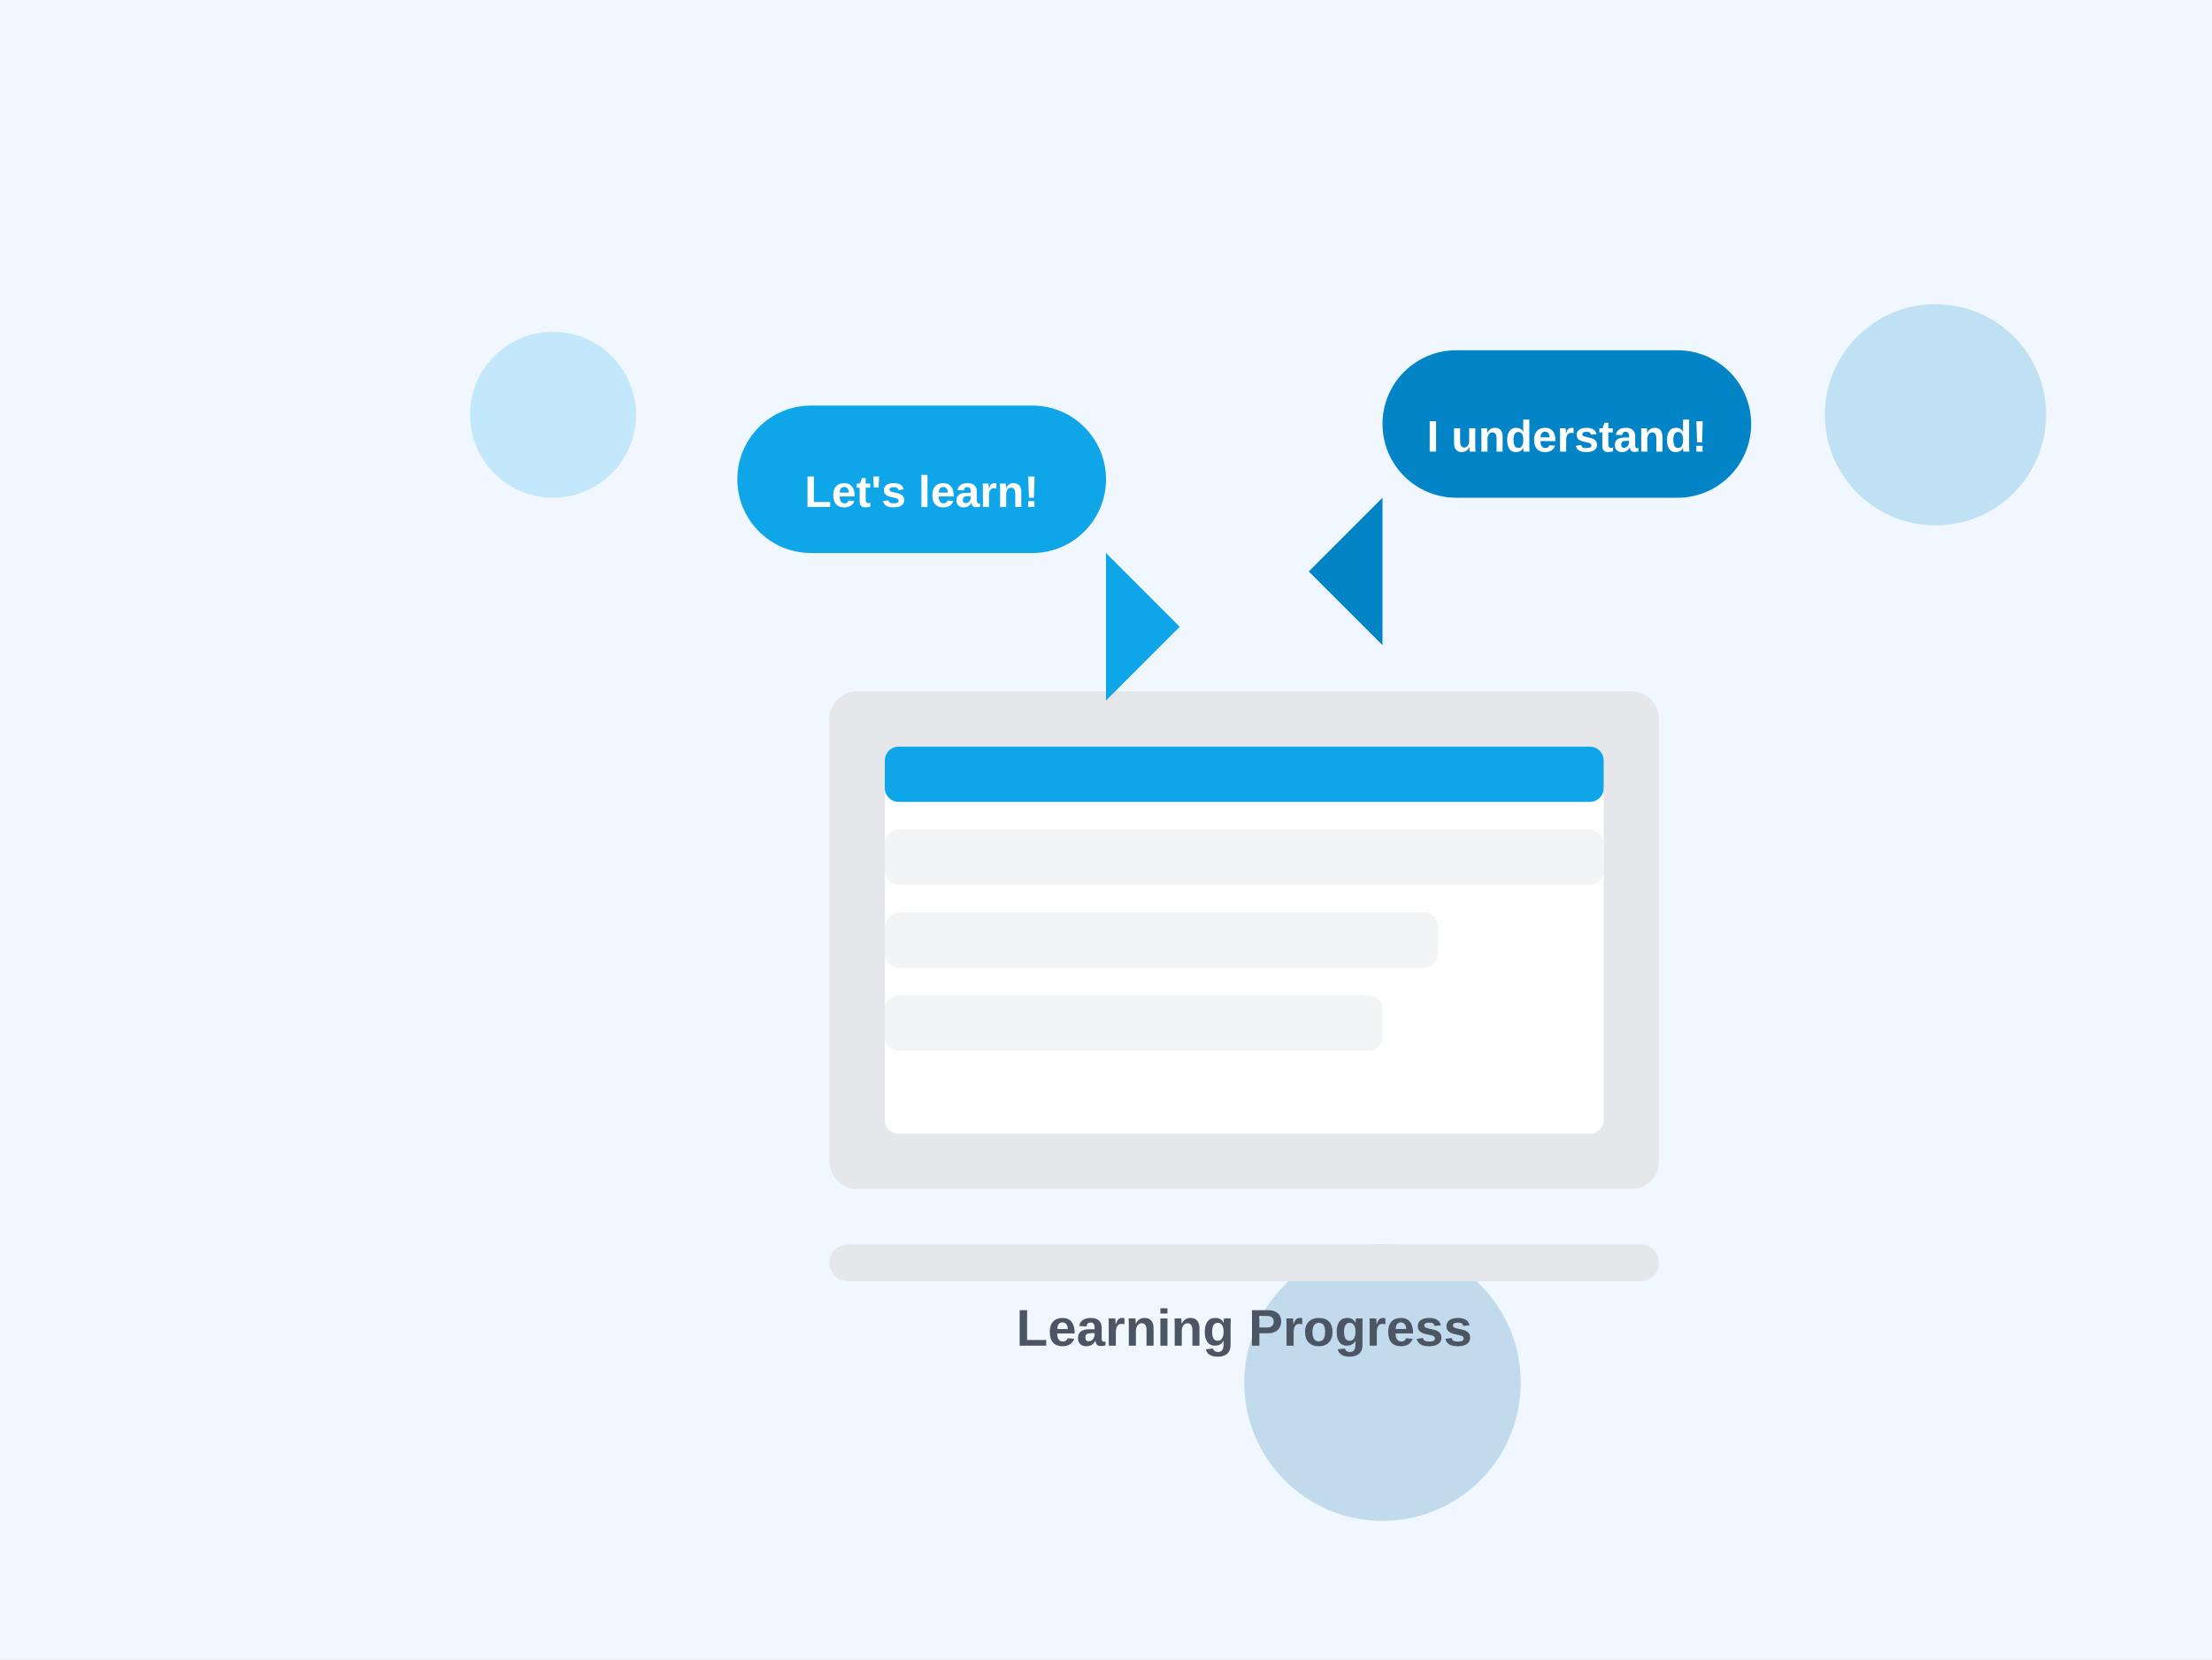
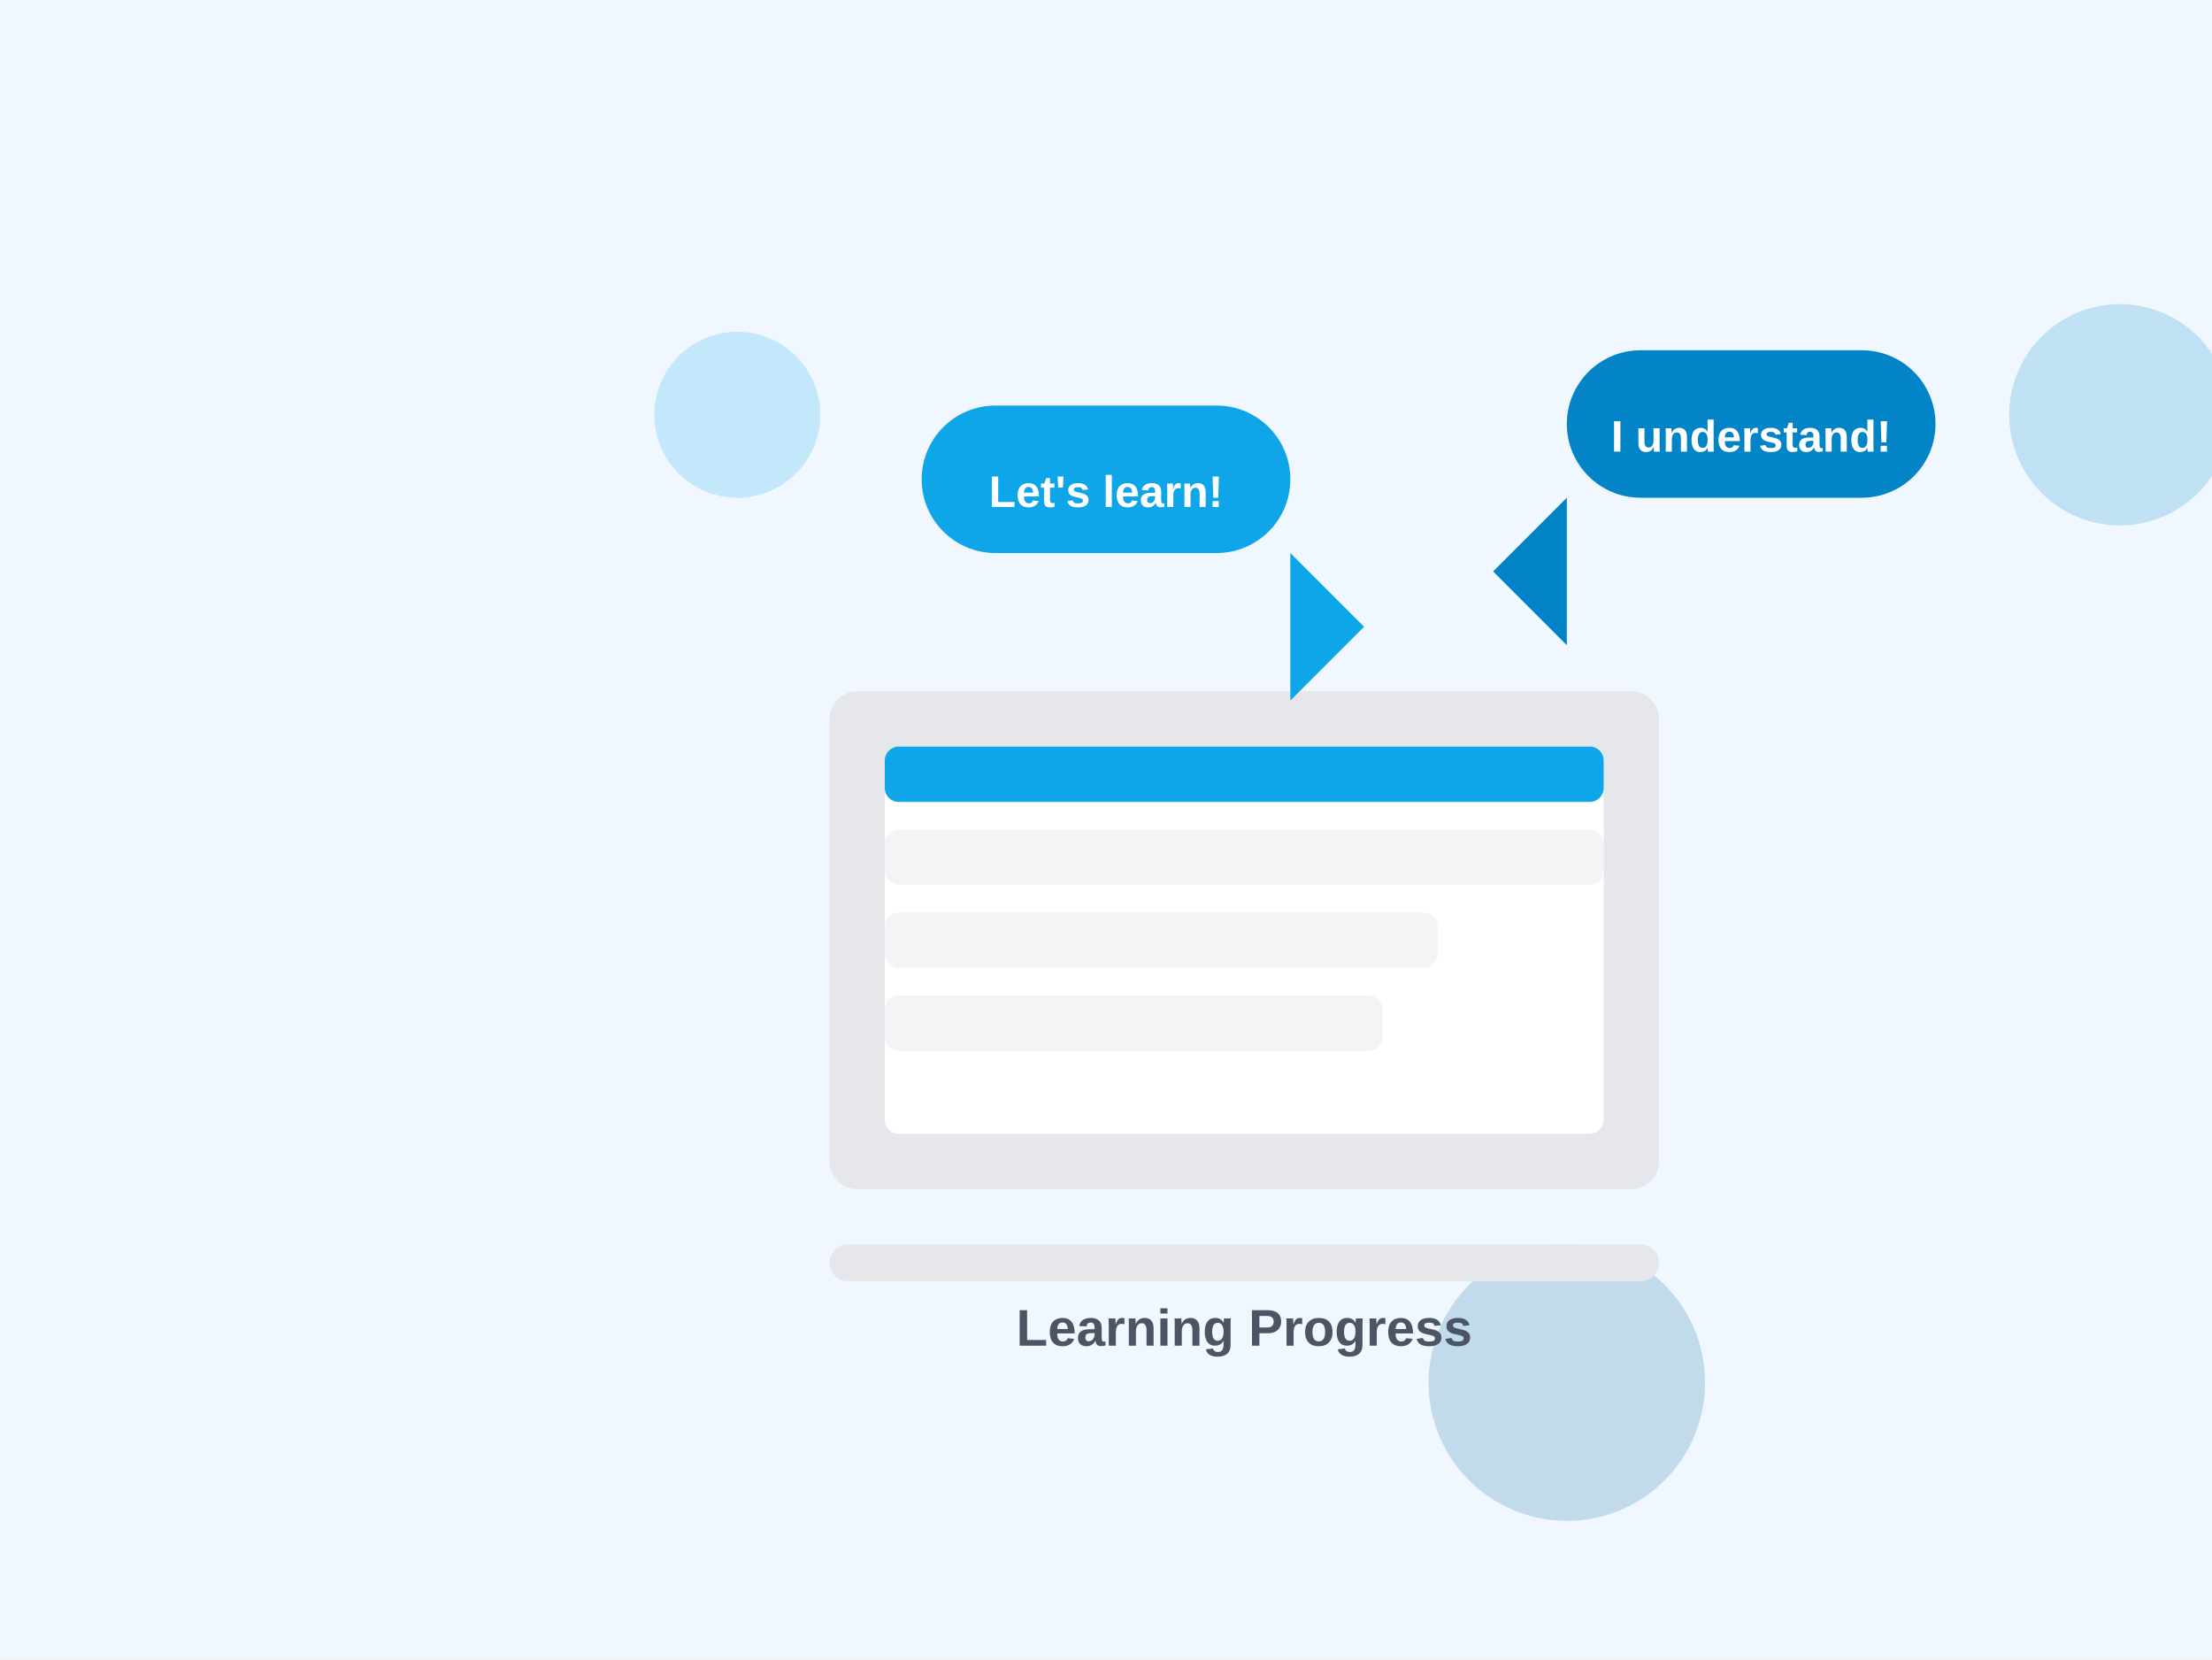
<svg xmlns="http://www.w3.org/2000/svg" width="1200" height="900" viewBox="0 0 1200 900" fill="none">
  <style>
    @keyframes float {
      0%, 100% { transform: translateY(0); }
      50% { transform: translateY(-15px); }
    }
    @keyframes pulse {
      0%, 100% { opacity: 0.2; }
      50% { opacity: 0.4; }
    }
    @keyframes progress {
      from { width: 0; }
      to { width: 300; }
    }
    .floating { animation: float 3s ease-in-out infinite; }
    .pulsing { animation: pulse 3s ease-in-out infinite; }
    .progress-bar { 
      animation: progress 2s ease-out forwards;
      transform-origin: left;
    }
  </style>
  <rect width="1200" height="900" fill="#F0F7FF" />
  <g transform="translate(150, 150)">
    <rect x="300" y="225" width="450" height="270" rx="15" fill="#E5E7EB" />
    <rect x="330" y="255" width="390" height="210" rx="7.5" fill="#FFFFFF" />
    <rect x="330" y="255" width="390" height="30" rx="7.5" fill="#0EA5E9" />
    <rect x="330" y="300" width="390" height="30" rx="7.5" fill="#F3F4F6" />
    <rect x="330" y="345" width="300" height="30" rx="7.5" fill="#F3F4F6" />
    <rect x="330" y="390" width="270" height="30" rx="7.5" fill="#F3F4F6" />
-     <g transform="translate(450, 150)" class="floating">
+     <g transform="translate(550, 150)" class="floating">
      <path d="M0 0 L40 40 L0 80 Z" fill="#0EA5E9" />
      <rect x="-200" y="-80" width="200" height="80" rx="40" fill="#0EA5E9" />
      <text x="-100" y="-25" text-anchor="middle" font-family="Arial" font-size="24" font-weight="bold" fill="white">Let's learn!</text>
    </g>
-     <g transform="translate(600, 120)" class="floating" style="animation-delay: 1.5s">
+     <g transform="translate(700, 120)" class="floating" style="animation-delay: 1.5s">
      <path d="M0 0 L-40 40 L0 80 Z" fill="#0284C7" />
      <rect x="0" y="-80" width="200" height="80" rx="40" fill="#0284C7" />
      <text x="100" y="-25" text-anchor="middle" font-family="Arial" font-size="24" font-weight="bold" fill="white">I understand!</text>
    </g>
-     <circle cx="150" cy="75" r="45" fill="#0EA5E9" opacity="0.2" class="pulsing" />
-     <circle cx="900" cy="75" r="60" fill="#0284C7" opacity="0.2" class="pulsing" style="animation-delay: 1s" />
-     <circle cx="600" cy="600" r="75" fill="#0369A1" opacity="0.2" class="pulsing" style="animation-delay: 2s" />
+     <circle cx="250" cy="75" r="45" fill="#0EA5E9" opacity="0.2" class="pulsing" />
+     <circle cx="1000" cy="75" r="60" fill="#0284C7" opacity="0.2" class="pulsing" style="animation-delay: 1s" />
+     <circle cx="700" cy="600" r="75" fill="#0369A1" opacity="0.2" class="pulsing" style="animation-delay: 2s" />
    <rect x="300" y="525" width="450" height="20" rx="10" fill="#E5E7EB" />
-     <rect x="300" y="525" width="0" height="20" rx="10" fill="#0EA5E9" class="progress-bar" />
+     <rect x="300" y="525" width="0" height="20" rx="10" fill="#0EA5E9" id="progress-bar" />
    <text x="525" y="580" text-anchor="middle" font-family="Arial" font-size="28" font-weight="bold" fill="#4B5563">Learning Progress</text>
  </g>
</svg>
